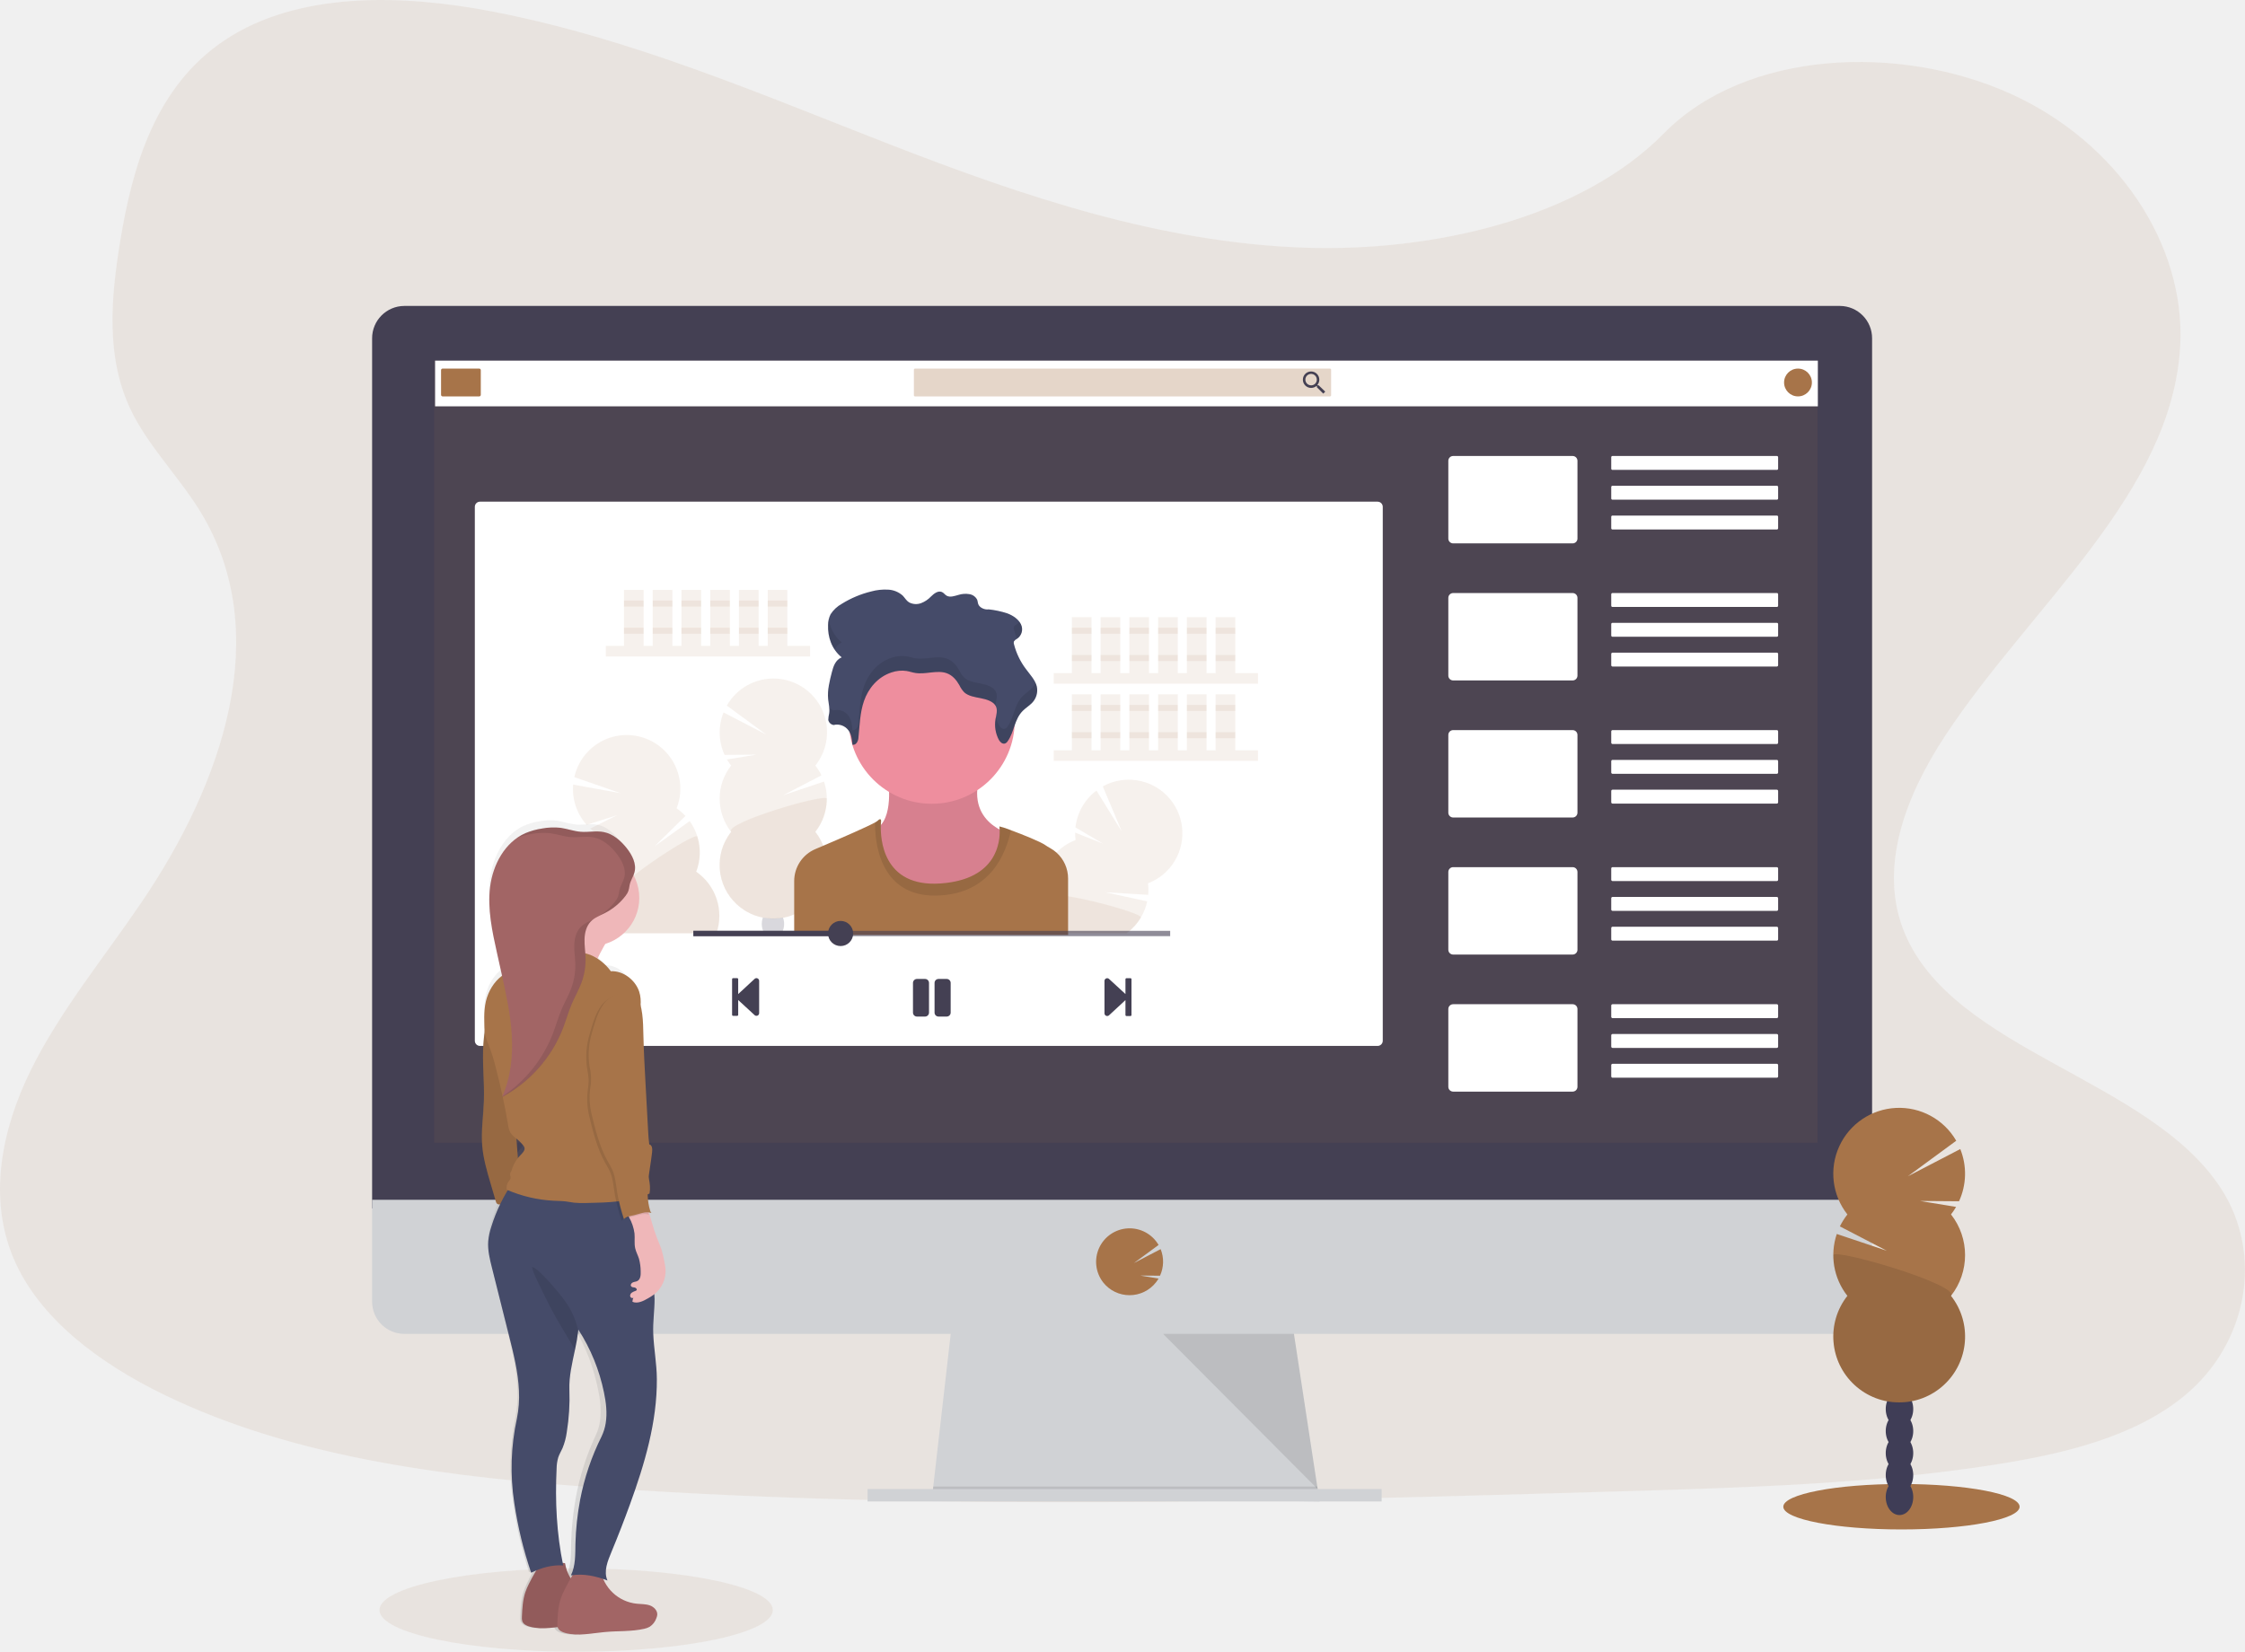
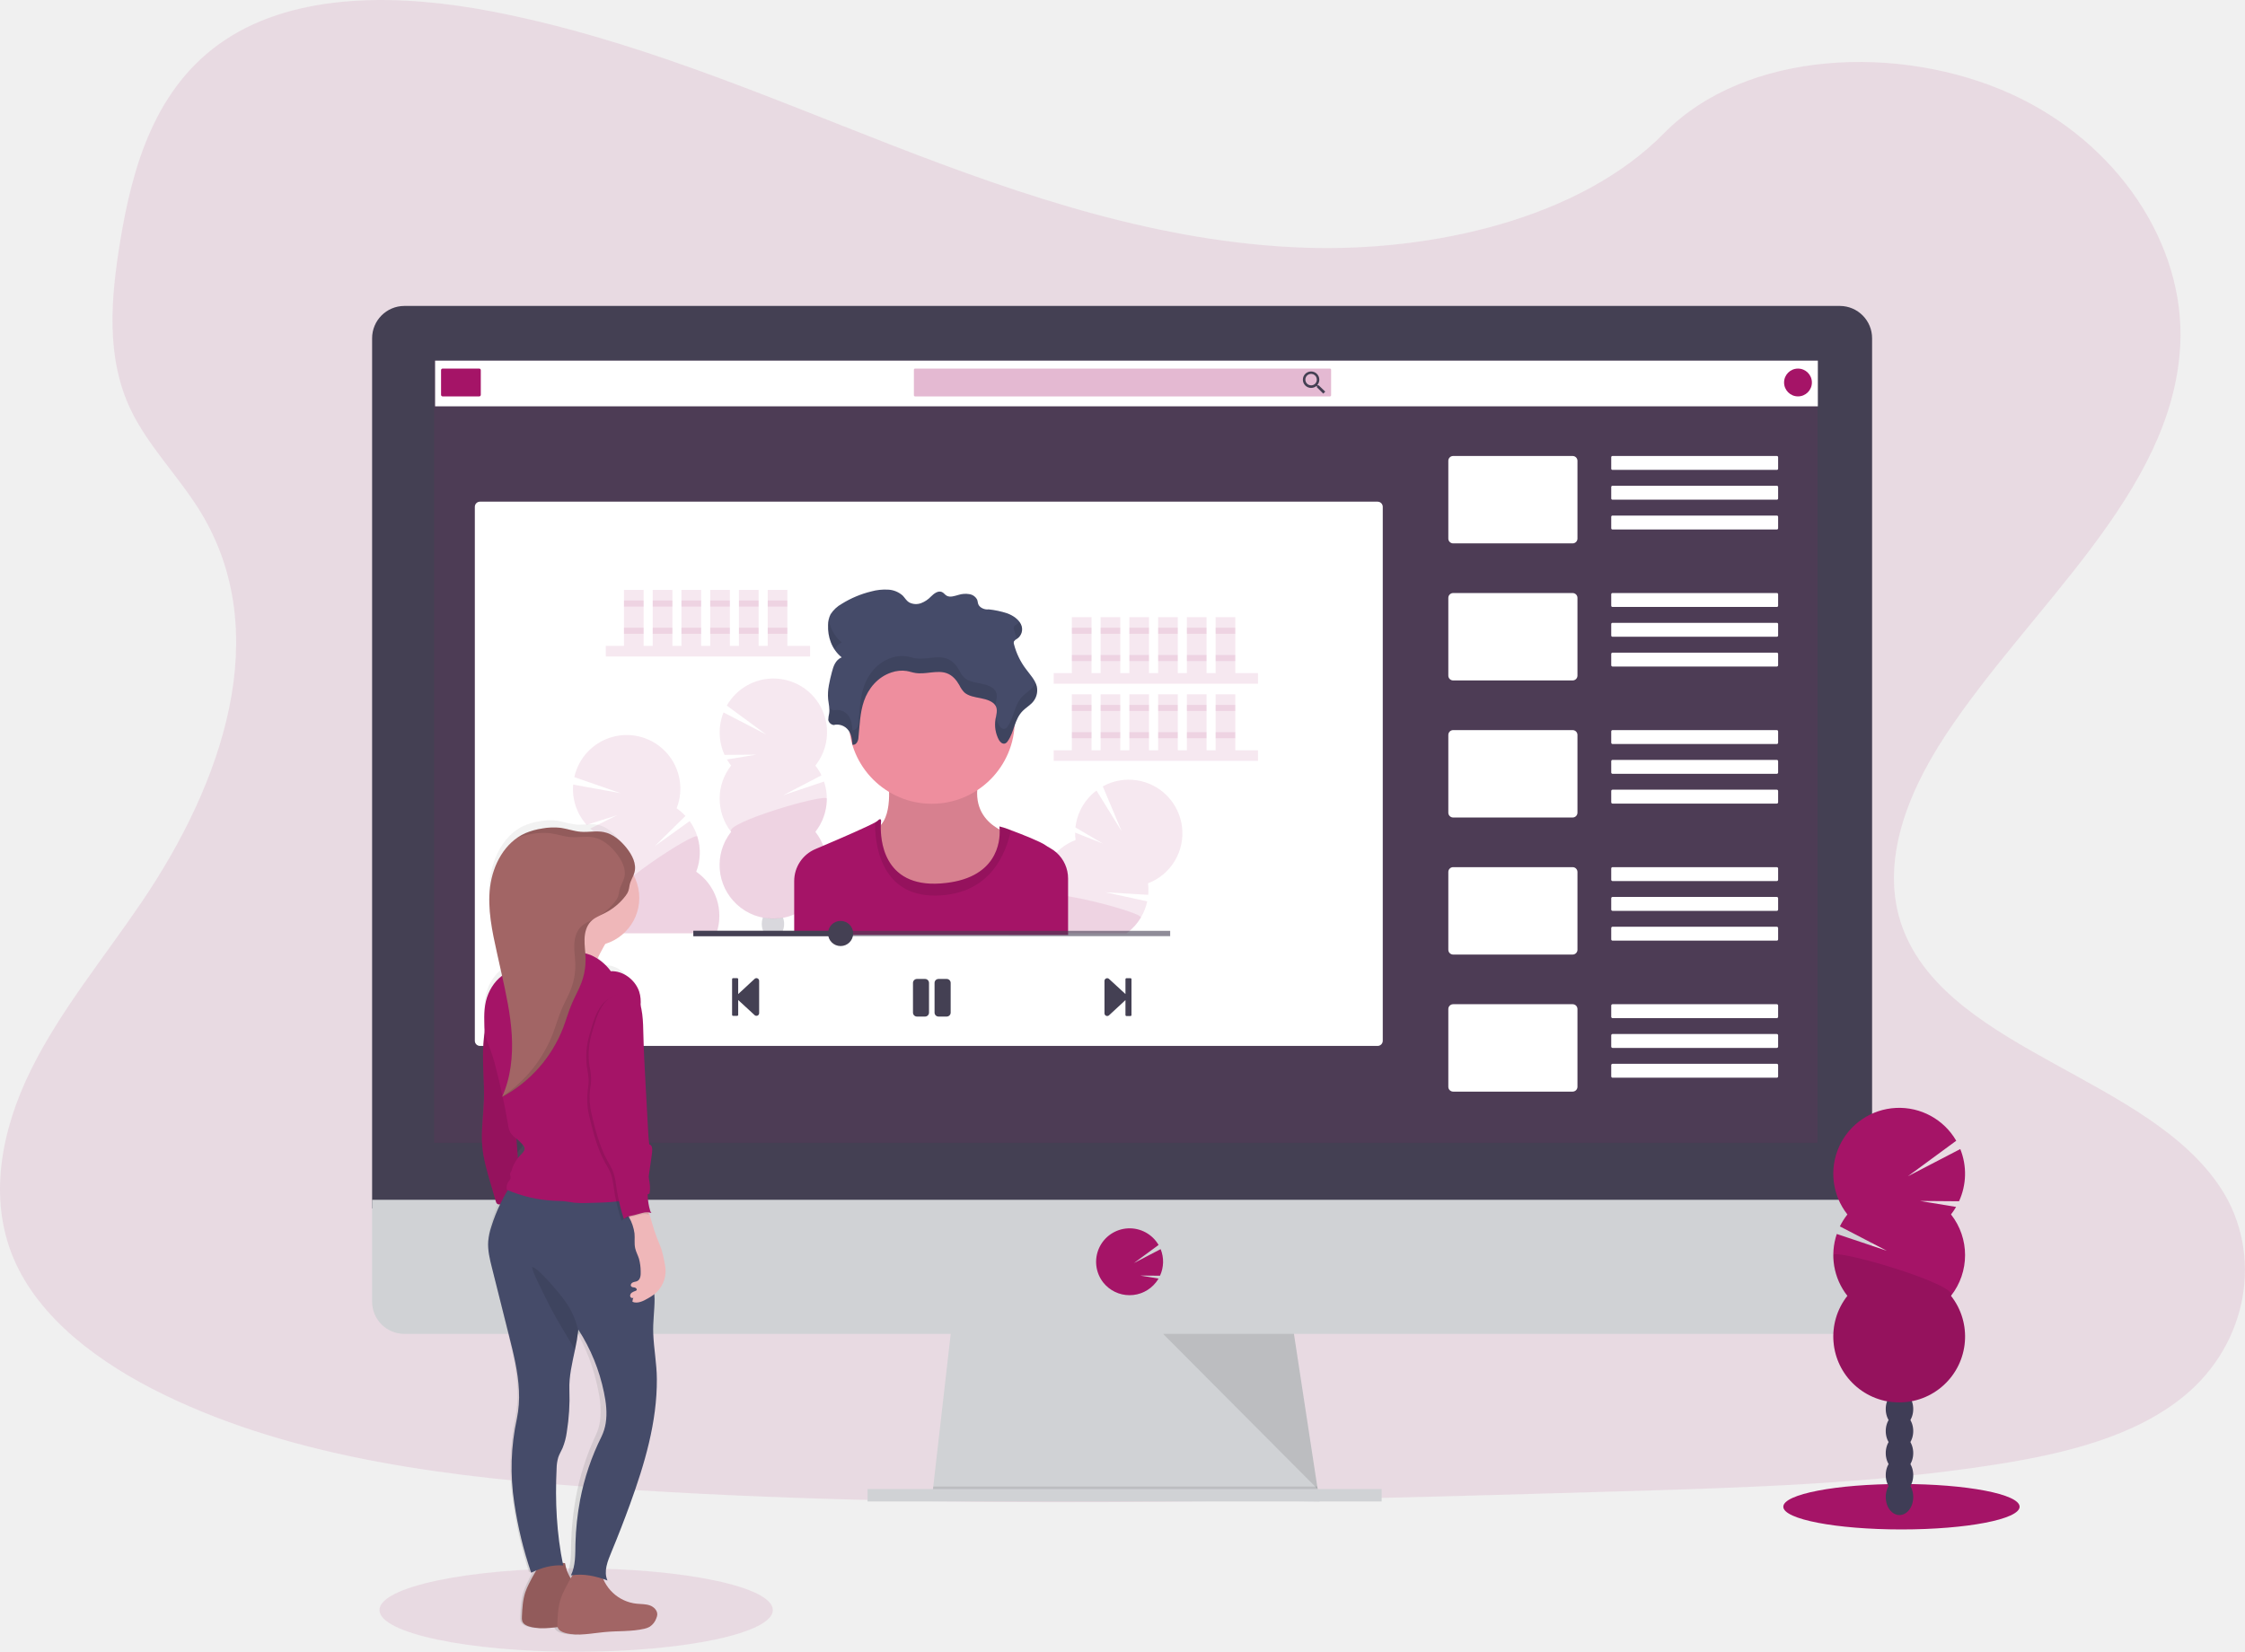
<svg xmlns="http://www.w3.org/2000/svg" data-name="Layer 1" width="1130" height="831.56" viewBox="0 0 1130 831.56">
  <defs>
    <linearGradient id="a" x1="321.68" y1="857.11" x2="321.68" y2="447.21" gradientUnits="userSpaceOnUse">
      <stop offset="0" stop-color="gray" stop-opacity=".25" />
      <stop offset=".54" stop-color="gray" stop-opacity=".12" />
      <stop offset="1" stop-color="gray" stop-opacity=".1" />
    </linearGradient>
  </defs>
-   <path d="M656.54 124.69C584.1 122.18 515.1 98.78 449.22 73.2S318.07 19.27 247.37 5.71c-45.48-8.72-97.49-9.93-134.13 14.43-35.27 23.46-46.66 64-52.78 101.55-4.61 28.28-7.32 58 5.3 84.51 8.77 18.37 24.34 33.82 35.11 51.42 37.45 61.26 11 136.79-29.62 196.59-19 28.06-41.13 54.82-55.82 84.69s-21.49 64.08-8.64 94.54c12.75 30.2 43.11 52.88 76 68.83 66.81 32.4 145.54 41.68 222.31 46.93 169.95 11.58 340.8 6.58 511.19 1.58 63.06-1.87 126.39-3.76 188.43-13.51 34.44-5.41 70-14 95-34.75 31.75-26.34 39.62-70.94 18.34-104-35.68-55.39-134.35-69.15-159.29-128.6-13.73-32.72.37-69.17 20.32-99.52 42.8-65.11 114.54-122.22 118.32-196.64 2.6-51.11-31.89-102.3-85.21-126.48-55.9-25.35-133.4-22.16-174.64 19.8-42.44 43.21-117.06 59.83-181.02 57.61z" fill="#a77449" opacity=".1" />
+   <path d="M656.54 124.69C584.1 122.18 515.1 98.78 449.22 73.2S318.07 19.27 247.37 5.71c-45.48-8.72-97.49-9.93-134.13 14.43-35.27 23.46-46.66 64-52.78 101.55-4.61 28.28-7.32 58 5.3 84.51 8.77 18.37 24.34 33.82 35.11 51.42 37.45 61.26 11 136.79-29.62 196.59-19 28.06-41.13 54.82-55.82 84.69s-21.49 64.08-8.64 94.54c12.75 30.2 43.11 52.88 76 68.83 66.81 32.4 145.54 41.68 222.31 46.93 169.95 11.58 340.8 6.58 511.19 1.58 63.06-1.87 126.39-3.76 188.43-13.51 34.44-5.41 70-14 95-34.75 31.75-26.34 39.62-70.94 18.34-104-35.68-55.39-134.35-69.15-159.29-128.6-13.73-32.72.37-69.17 20.32-99.52 42.8-65.11 114.54-122.22 118.32-196.64 2.6-51.11-31.89-102.3-85.21-126.48-55.9-25.35-133.4-22.16-174.64 19.8-42.44 43.21-117.06 59.83-181.02 57.61z" fill="#a51467" opacity=".1" />
  <path fill="#d0d2d5" d="M664.18 755.89l-195-2.5.57-5 9.43-82.5h171.25l12.6 82.5.96 6.25.19 1.25z" />
  <path opacity=".1" d="M663.99 754.64h-97.31l-97.5-1.25.57-5h193.28l.96 6.25z" />
  <path fill="#d0d2d5" d="M436.68 749.64h258.75v6.25H436.68z" />
  <path d="M942.3 170.37a16.27 16.27 0 00-16.19-16.35H203.5a16.27 16.27 0 00-16.2 16.35v438h755z" fill="#444053" />
  <path d="M187.3 604.02v51.3a16.2 16.2 0 0016.2 16.2h722.61a16.2 16.2 0 0016.19-16.2v-51.3z" fill="#d0d2d5" />
-   <path fill="#a77449" opacity=".1" d="M218.55 181.52H914.8v393.75H218.55z" />
-   <path d="M568.55 652.05a16.89 16.89 0 0013.28-6.44 17.21 17.21 0 001.31-1.93l-9.26-1.52 10 .08a16.85 16.85 0 00.32-13.38l-13.43 7 12.39-9.1a16.87 16.87 0 10-27.87 18.88 16.87 16.87 0 0013.26 6.41z" fill="#a77449" />
+   <path fill="#a51467" opacity=".1" d="M218.55 181.52H914.8v393.75H218.55z" />
+   <path d="M568.55 652.05a16.89 16.89 0 0013.28-6.44 17.21 17.21 0 001.31-1.93l-9.26-1.52 10 .08a16.85 16.85 0 00.32-13.38l-13.43 7 12.39-9.1a16.87 16.87 0 10-27.87 18.88 16.87 16.87 0 0013.26 6.41z" fill="#a51467" />
  <path opacity=".1" d="M585.43 671.52l77.79 78.12-11.93-78.12h-65.86z" />
  <rect x="239" y="252.56" width="457" height="274" rx="2.6" fill="#fff" />
  <path fill="#fff" d="M219 181.56h696v23H219z" />
-   <rect x="222" y="185.56" width="20" height="14" rx=".78" fill="#a77449" />
-   <rect x="460" y="185.56" width="210" height="14" rx=".58" fill="#a77449" opacity=".3" />
+   <rect x="222" y="185.56" width="20" height="14" rx=".78" fill="#a51467" />
+   <rect x="460" y="185.56" width="210" height="14" rx=".58" fill="#a51467" opacity=".3" />
  <path d="M663.77 194h-.51l-.19-.16a4.25 4.25 0 001-2.72 4.14 4.14 0 10-4.13 4.17 4.27 4.27 0 002.72-1l.19.16v.52l3.2 3.2 1-1zm-3.84 0a2.89 2.89 0 112.88-2.88 2.86 2.86 0 01-2.88 2.88z" fill="#444053" />
-   <circle cx="905" cy="192.56" r="7" fill="#a77449" />
+   <circle cx="905" cy="192.56" r="7" fill="#a51467" />
  <rect x="729" y="229.56" width="65" height="44" rx="2.43" fill="#fff" />
  <rect x="811" y="229.56" width="84" height="7" rx=".61" fill="#fff" />
  <rect x="811" y="244.56" width="84" height="7" rx=".61" fill="#fff" />
  <rect x="811" y="259.56" width="84" height="7" rx=".61" fill="#fff" />
  <rect x="729" y="298.56" width="65" height="44" rx="2.43" fill="#fff" />
  <rect x="811" y="298.56" width="84" height="7" rx=".61" fill="#fff" />
  <rect x="811" y="313.56" width="84" height="7" rx=".61" fill="#fff" />
  <rect x="811" y="328.56" width="84" height="7" rx=".66" fill="#fff" />
  <rect x="729" y="367.56" width="65" height="44" rx="2.43" fill="#fff" />
  <rect x="811" y="367.56" width="84" height="7" rx=".66" fill="#fff" />
  <rect x="811" y="382.56" width="84" height="7" rx=".66" fill="#fff" />
  <rect x="811" y="397.56" width="84" height="7" rx=".66" fill="#fff" />
  <rect x="729" y="436.56" width="65" height="44" rx="2.43" fill="#fff" />
  <rect x="811" y="436.56" width="84" height="7" rx=".66" fill="#fff" />
  <rect x="811" y="451.56" width="84" height="7" rx=".66" fill="#fff" />
  <rect x="811" y="466.56" width="84" height="7" rx=".66" fill="#fff" />
  <rect x="729" y="505.56" width="65" height="44" rx="2.43" fill="#fff" />
  <rect x="811" y="505.56" width="84" height="7" rx=".66" fill="#fff" />
  <rect x="811" y="520.56" width="84" height="7" rx=".66" fill="#fff" />
  <rect x="811" y="535.56" width="84" height="7" rx=".66" fill="#fff" />
-   <path fill="#a77449" opacity=".1" d="M304.92 325.17h102.83v5.33H304.92zm9.14-28.18h9.9v28.18h-9.9zm14.47 0h9.9v28.18h-9.9zm14.47 0h9.9v28.18H343zm14.47 0h9.9v28.18h-9.9zm14.47 0h9.9v28.18h-9.9zm14.48 0h9.9v28.18h-9.9z" />
-   <path fill="#a77449" opacity=".1" d="M314.06 302.32h9.9v3.05h-9.9zm14.47 0h9.9v3.05h-9.9zm14.47 0h9.9v3.05H343zm14.47 0h9.9v3.05h-9.9zm14.47 0h9.9v3.05h-9.9zm14.48 0h9.9v3.05h-9.9zm-72.36 13.71h9.9v3.05h-9.9zm14.47 0h9.9v3.05h-9.9zm14.47 0h9.9v3.05H343zm14.47 0h9.9v3.05h-9.9zm14.47 0h9.9v3.05h-9.9zm14.48 0h9.9v3.05h-9.9zm143.95 22.85H633.2v5.33H530.37zm9.14-28.18h9.9v28.18h-9.9zm14.47 0h9.9v28.18h-9.9zm14.47 0h9.9v28.18h-9.9zm14.48 0h9.9v28.18h-9.9zm14.47 0h9.9v28.18h-9.9zm14.47 0h9.9v28.18h-9.9z" />
-   <path fill="#a77449" opacity=".1" d="M539.51 316.03h9.9v3.05h-9.9zm14.47 0h9.9v3.05h-9.9zm14.47 0h9.9v3.05h-9.9zm14.48 0h9.9v3.05h-9.9zm14.47 0h9.9v3.05h-9.9zm14.47 0h9.9v3.05h-9.9zm-72.36 13.71h9.9v3.05h-9.9zm14.47 0h9.9v3.05h-9.9zm14.47 0h9.9v3.05h-9.9zm14.48 0h9.9v3.05h-9.9zm14.47 0h9.9v3.05h-9.9zm14.47 0h9.9v3.05h-9.9zm-81.5 47.98H633.2v5.33H530.37zm9.14-28.18h9.9v28.18h-9.9zm14.47 0h9.9v28.18h-9.9zm14.47 0h9.9v28.18h-9.9zm14.48 0h9.9v28.18h-9.9zm14.47 0h9.9v28.18h-9.9zm14.47 0h9.9v28.18h-9.9z" />
-   <path fill="#a77449" opacity=".1" d="M539.51 354.87h9.9v3.05h-9.9zm14.47 0h9.9v3.05h-9.9zm14.47 0h9.9v3.05h-9.9zm14.48 0h9.9v3.05h-9.9zm14.47 0h9.9v3.05h-9.9zm14.47 0h9.9v3.05h-9.9zm-72.36 13.71h9.9v3.05h-9.9zm14.47 0h9.9v3.05h-9.9zm14.47 0h9.9v3.05h-9.9zm14.48 0h9.9v3.05h-9.9zm14.47 0h9.9v3.05h-9.9zm14.47 0h9.9v3.05h-9.9zM368 385.44a28.45 28.45 0 01-2.1-3.09l14.81-2.43-16 .12a27.06 27.06 0 01-.52-21.38l21.45 11.12-19.81-14.56a27 27 0 1144.57 30.2 26.24 26.24 0 013.08 4.92l-19.22 10 20.49-6.87a27 27 0 01-4.35 25.31 27 27 0 11-42.4 0 27 27 0 010-33.37z" />
-   <path d="M416.18 402.12a26.89 26.89 0 01-5.78 16.66 27 27 0 11-42.4 0c-3.63-4.57 48.18-19.69 48.18-16.66z" fill="#a77449" opacity=".1" />
+   <path fill="#a51467" opacity=".1" d="M304.92 325.17h102.83v5.33H304.92zm9.14-28.18h9.9v28.18h-9.9zm14.47 0h9.9v28.18h-9.9zm14.47 0h9.9v28.18H343zm14.47 0h9.9v28.18h-9.9zm14.47 0h9.9v28.18h-9.9zm14.48 0h9.9v28.18h-9.9z" />
+   <path fill="#a51467" opacity=".1" d="M314.06 302.32h9.9v3.05h-9.9zm14.47 0h9.9v3.05h-9.9zm14.47 0h9.9v3.05H343zm14.47 0h9.9v3.05h-9.9zm14.47 0h9.9v3.05h-9.9zm14.48 0h9.9v3.05h-9.9zm-72.36 13.71h9.9v3.05h-9.9zm14.47 0h9.9v3.05h-9.9zm14.47 0h9.9v3.05H343zm14.47 0h9.9v3.05h-9.9zm14.47 0h9.9v3.05h-9.9zm14.48 0h9.9v3.05h-9.9zm143.95 22.85H633.2v5.33H530.37zm9.14-28.18h9.9v28.18h-9.9zm14.47 0h9.9v28.18h-9.9zm14.47 0h9.9v28.18h-9.9zm14.48 0h9.9v28.18h-9.9zm14.47 0h9.9v28.18h-9.9zm14.47 0h9.9v28.18h-9.9z" />
+   <path fill="#a51467" opacity=".1" d="M539.51 316.03h9.9v3.05h-9.9zm14.47 0h9.9v3.05h-9.9zm14.47 0h9.9v3.05h-9.9zm14.48 0h9.9v3.05h-9.9zm14.47 0h9.9v3.05h-9.9zm14.47 0h9.9v3.05h-9.9zm-72.36 13.71h9.9v3.05h-9.9zm14.47 0h9.9v3.05h-9.9zm14.47 0h9.9v3.05h-9.9zm14.48 0h9.9v3.05h-9.9zm14.47 0h9.9v3.05h-9.9zm14.47 0h9.9v3.05h-9.9zm-81.5 47.98H633.2v5.33H530.37zm9.14-28.18h9.9v28.18h-9.9zm14.47 0h9.9v28.18h-9.9zm14.47 0h9.9v28.18h-9.9zm14.48 0h9.9v28.18h-9.9zm14.47 0h9.9v28.18h-9.9zm14.47 0h9.9v28.18h-9.9z" />
+   <path fill="#a51467" opacity=".1" d="M539.51 354.87h9.9v3.05h-9.9zm14.47 0h9.9v3.05h-9.9zm14.47 0h9.9v3.05h-9.9zm14.48 0h9.9v3.05h-9.9zm14.47 0h9.9v3.05h-9.9zm14.47 0h9.9v3.05h-9.9zm-72.36 13.71h9.9v3.05h-9.9zm14.47 0h9.9v3.05h-9.9zm14.47 0h9.9v3.05h-9.9zm14.48 0h9.9v3.05h-9.9zm14.47 0h9.9v3.05h-9.9zm14.47 0h9.9v3.05h-9.9zM368 385.44a28.45 28.45 0 01-2.1-3.09l14.81-2.43-16 .12a27.06 27.06 0 01-.52-21.38l21.45 11.12-19.81-14.56a27 27 0 1144.57 30.2 26.24 26.24 0 013.08 4.92l-19.22 10 20.49-6.87a27 27 0 01-4.35 25.31 27 27 0 11-42.4 0 27 27 0 010-33.37z" />
+   <path d="M416.18 402.12a26.89 26.89 0 01-5.78 16.66 27 27 0 11-42.4 0c-3.63-4.57 48.18-19.69 48.18-16.66z" fill="#a51467" opacity=".1" />
  <path d="M393.52 469.66a2.53 2.53 0 01.13.22h-9.16c.05-.07.08-.15.13-.22a8.87 8.87 0 01-1.18-4.51 9.26 9.26 0 01.55-3.18c.51.08 1.14.17 1.87.25a32.1 32.1 0 006.39 0q.92-.09 1.89-.24a.09.09 0 000 .05 9 9 0 01.54 3.13 8.87 8.87 0 01-1.16 4.5z" fill="#3f3d56" opacity=".2" />
-   <path d="M360.6 469.88h-51c-.11-.29-.21-.6-.3-.9a26.85 26.85 0 01.59-17.64 27 27 0 01-9.85-31.89 25.83 25.83 0 01-2.91-2.33l13.42-6.69-15.26 4.84a27 27 0 01-6.8-20.27l23.81 4.3-23.22-8.07a27 27 0 1151.49 15.7 27.35 27.35 0 014.43 3.85l-15.42 15.21 17.55-12.62a27 27 0 013.32 25.5 27 27 0 0110.15 31.01z" fill="#a77449" opacity=".1" />
-   <path d="M360.6 469.88h-51c-.11-.29-.21-.6-.3-.9a26.85 26.85 0 01.59-17.64c-4.8-3.32 40.23-33.07 41.12-30.17a26.88 26.88 0 01-.59 17.65 27 27 0 0110.18 31.06zm230.75-36.54a26.9 26.9 0 01-13.51 11.36 27.4 27.4 0 01.11 5.8l-21.61-1.3 21.11 4.58a27 27 0 01-3.22 8.16 26.57 26.57 0 01-7.2 7.9h-29.42v.77h-30c.06-.26.12-.51.19-.77a27 27 0 0116.45-18.31 27 27 0 0117.13-28.64 27.36 27.36 0 01-.22-3.73l13.95 5.51-13.8-8.11a27 27 0 0110.59-18.58l12.71 20.58-9.53-22.66a27 27 0 0136.27 37.44z" fill="#a77449" opacity=".1" />
-   <path d="M574.23 461.98a26.57 26.57 0 01-7.2 7.9h-29.42v.77h-30c.06-.26.12-.51.19-.77a27 27 0 0116.45-18.31c-.25-2 5.56-1.7 13.31-.4 15.19 2.55 37.7 9.09 36.67 10.81z" fill="#a77449" opacity=".1" />
+   <path d="M360.6 469.88h-51c-.11-.29-.21-.6-.3-.9a26.85 26.85 0 01.59-17.64 27 27 0 01-9.85-31.89 25.83 25.83 0 01-2.91-2.33l13.42-6.69-15.26 4.84a27 27 0 01-6.8-20.27l23.81 4.3-23.22-8.07a27 27 0 1151.49 15.7 27.35 27.35 0 014.43 3.85l-15.42 15.21 17.55-12.62a27 27 0 013.32 25.5 27 27 0 0110.15 31.01z" fill="#a51467" opacity=".1" />
+   <path d="M360.6 469.88h-51c-.11-.29-.21-.6-.3-.9a26.85 26.85 0 01.59-17.64c-4.8-3.32 40.23-33.07 41.12-30.17a26.88 26.88 0 01-.59 17.65 27 27 0 0110.18 31.06zm230.75-36.54a26.9 26.9 0 01-13.51 11.36 27.4 27.4 0 01.11 5.8l-21.61-1.3 21.11 4.58a27 27 0 01-3.22 8.16 26.57 26.57 0 01-7.2 7.9h-29.42v.77h-30c.06-.26.12-.51.19-.77a27 27 0 0116.45-18.31 27 27 0 0117.13-28.64 27.36 27.36 0 01-.22-3.73l13.95 5.51-13.8-8.11a27 27 0 0110.59-18.58l12.71 20.58-9.53-22.66a27 27 0 0136.27 37.44z" fill="#a51467" opacity=".1" />
+   <path d="M574.23 461.98a26.57 26.57 0 01-7.2 7.9h-29.42v.77h-30c.06-.26.12-.51.19-.77a27 27 0 0116.45-18.31c-.25-2 5.56-1.7 13.31-.4 15.19 2.55 37.7 9.09 36.67 10.81z" fill="#a51467" opacity=".1" />
  <path d="M446.71 389.97s3.7 20-4.56 26.53 7 45.67 32.18 41.1 35.44-37.4 35.44-37.4-25.22-5.22-15.87-31.75z" fill="#ee8e9e" />
  <path d="M446.71 389.97s3.7 20-4.56 26.53 7 45.67 32.18 41.1 35.44-37.4 35.44-37.4-25.22-5.22-15.87-31.75z" opacity=".1" />
  <circle cx="469" cy="362.9" r="41.75" fill="#ee8e9e" />
-   <path d="M537.61 442.27v28.38H399.75v-27.09a17.48 17.48 0 0110.67-16.1l3.95-1.68c10-4.26 22.15-9.55 26.12-11.75a6.53 6.53 0 001.22-.79c2.17-2.17 1.74.65 1.74.65s-.06.54-.1 1.47c-.24 6.39.68 31.5 30.11 29.41 28.71-2 30-21.42 29.71-27.13a15.45 15.45 0 00-.13-1.58 37.09 37.09 0 015.81 1.9c6 2.22 14.86 5.78 17.23 7.46.74.52 1.64 1.06 2.62 1.61a17.23 17.23 0 013.1 2.21 17.51 17.51 0 015.81 13.03z" fill="#a77449" />
+   <path d="M537.61 442.27v28.38H399.75v-27.09a17.48 17.48 0 0110.67-16.1l3.95-1.68c10-4.26 22.15-9.55 26.12-11.75a6.53 6.53 0 001.22-.79c2.17-2.17 1.74.65 1.74.65s-.06.54-.1 1.47c-.24 6.39.68 31.5 30.11 29.41 28.71-2 30-21.42 29.71-27.13a15.45 15.45 0 00-.13-1.58 37.09 37.09 0 015.81 1.9c6 2.22 14.86 5.78 17.23 7.46.74.52 1.64 1.06 2.62 1.61a17.23 17.23 0 013.1 2.21 17.51 17.51 0 015.81 13.03z" fill="#a51467" />
  <path d="M508.85 417.96c-2.43 11.26-10.06 32.35-37.56 32.9-29.3.58-31-28.56-30.81-36.83a5.91 5.91 0 001.23-.79c2.18-2.17 1.74.65 1.74.65s-3.69 33.27 30 30.88 29.55-28.7 29.55-28.7c0-.16 2.51.71 5.85 1.89z" opacity=".1" />
  <path d="M419.58 364.99a7.15 7.15 0 017.53 2.75c1.52 2.13 1.75 4.7 1.94 7.16 1.81.38 2.83-1.67 3-3.22.67-6.31.72-12.74 2.84-18.84s6.75-12 13.86-14.33a16.08 16.08 0 017.57-.72c1.51.25 2.93.78 4.43 1 5.2.86 10.85-1.6 15.72.11 3.06 1.08 5 3.57 6.43 6.06a13.08 13.08 0 002.5 3.63c2.07 1.86 5.31 2.34 8.28 2.92s6.21 1.59 7.48 3.88c1.14 2.07.3 4.46-.08 6.7a16.42 16.42 0 001.69 10.37c.55 1 1.67 2.21 3 1.88a2.63 2.63 0 001.42-1.15c3.41-4.78 3.32-11 7.6-15.31 1.43-1.44 3.28-2.56 4.67-4a9.08 9.08 0 002.42-8.24c-.77-3.3-3.41-6-5.54-8.9a35 35 0 01-5.93-12.31 2.23 2.23 0 010-1.61 4.29 4.29 0 011.52-1.24 5.74 5.74 0 001.94-7.33c-1.21-2.47-3.87-4.35-6.87-5.47a44.8 44.8 0 00-9.37-2c-2.1.3-4.56-.89-5.21-2.57-.29-.75-.29-1.56-.58-2.31a5.3 5.3 0 00-4-2.8 11.7 11.7 0 00-5.35.38c-2 .56-4.27 1.4-6 .42-.91-.51-1.41-1.44-2.39-1.86-2-.84-4.06.86-5.49 2.26a13.36 13.36 0 01-4.95 3.33 7.37 7.37 0 01-6.14-.41c-1.37-.87-2.06-2.27-3.15-3.38a11.86 11.86 0 00-7.45-3 26.23 26.23 0 00-8.41.92 50.78 50.78 0 00-14.77 6.2 15.87 15.87 0 00-5.67 5.27 12 12 0 00-1.27 5.43c-.22 5.91 1.74 12.13 6.85 16.27-3.12 1.3-4.17 4.49-4.9 7.32-1.17 4.52-2.34 9.11-1.9 13.71.22 2.38.87 4.76.52 7.13a15.36 15.36 0 00-.46 3.41 3.27 3.27 0 002.67 2.49z" fill="#454b69" />
  <path d="M521.23 343.78a9.76 9.76 0 01-1.8 2.66c-1.39 1.46-3.24 2.59-4.67 4-4.28 4.28-4.19 10.54-7.6 15.32a2.57 2.57 0 01-1.42 1.14c-1.3.34-2.42-.84-3-1.88a17.2 17.2 0 01-1.49-4l-.2 1a16.42 16.42 0 001.69 10.37c.55 1 1.67 2.21 3 1.88a2.63 2.63 0 001.42-1.15c3.41-4.78 3.32-11 7.6-15.31 1.43-1.44 3.28-2.56 4.67-4a9.08 9.08 0 002.42-8.24 10.74 10.74 0 00-.62-1.79zm-9.32-29.6a4.19 4.19 0 00-1.52 1.24 2.21 2.21 0 000 1.6 33.82 33.82 0 001.51 4.56 5.74 5.74 0 001.94-7.33 7 7 0 00-.7-1.17 5.76 5.76 0 01-1.23 1.1zm-88.2 9.27a18.54 18.54 0 01-6.55-11.59 15.62 15.62 0 00-.3 2.72 20.82 20.82 0 003.29 12.37 7 7 0 013.56-3.5zm77.37 31.27c.38-2.25 1.22-4.64.08-6.7-1.27-2.3-4.51-3.3-7.48-3.88s-6.21-1.07-8.28-2.92a13.08 13.08 0 01-2.5-3.63c-1.41-2.49-3.37-5-6.43-6.06-4.87-1.71-10.52.74-15.72-.11-1.5-.25-2.92-.77-4.43-1a16 16 0 00-7.57.72c-7.11 2.34-11.74 8.24-13.86 14.33s-2.17 12.52-2.84 18.84c-.17 1.54-1.19 3.6-3 3.22-.19-2.47-.42-5-1.94-7.17a7.15 7.15 0 00-7.53-2.74 3.66 3.66 0 01-2.11-1.35 11.59 11.59 0 010 2.76 15.36 15.36 0 00-.46 3.41 3.27 3.27 0 002.61 2.57 7.15 7.15 0 017.53 2.75c1.52 2.13 1.75 4.7 1.94 7.16 1.81.38 2.83-1.67 3-3.22.67-6.31.72-12.74 2.84-18.84s6.75-12 13.86-14.33a16.08 16.08 0 017.57-.72c1.51.25 2.93.78 4.43 1 5.2.86 10.85-1.6 15.72.11 3.06 1.08 5 3.57 6.43 6.06a13.08 13.08 0 002.5 3.63c2.07 1.86 5.31 2.34 8.28 2.92s6 1.52 7.33 3.64c-.05-.15 0-.3.03-.45zm-83.65-3.11a19 19 0 00-.33-5.57 24.82 24.82 0 00-.19 5.84c0 .5.11 1 .18 1.49.11-.59.26-1.17.34-1.76z" opacity=".1" />
  <path d="M368.49 511v-18.05a.51.51 0 01.51-.51h2.05a.51.51 0 01.51.51v7.51l8.32-7.71a1.36 1.36 0 012.23 1v16.35a1.36 1.36 0 01-2.23 1l-8.32-7.66v7.47a.51.51 0 01-.51.51H369a.51.51 0 01-.51-.42zm201.03-18.05V511a.51.51 0 01-.52.51h-2a.51.51 0 01-.51-.51v-7.51l-8.32 7.7a1.37 1.37 0 01-2.24-1v-16.41a1.37 1.37 0 012.24-1l8.32 7.66v-7.46a.51.51 0 01.51-.51h2a.51.51 0 01.52.48zm-103.91 18.83h-4.07a2 2 0 01-2-2v-14.94a2 2 0 012-2h4.07a2 2 0 012 2v14.94a2 2 0 01-2 2zm12.9-2v-14.94a2 2 0 00-2-2h-4.11a2 2 0 00-2 2v14.94a2 2 0 002 2h4.07a2 2 0 002.04-2z" fill="#444053" />
  <path fill="#444053" opacity=".6" d="M349 468.62h240v2.67H349z" />
  <circle cx="423.11" cy="469.95" r="6.33" fill="#444053" />
  <path fill="#444053" d="M349 468.62h74.11v2.67H349z" />
-   <ellipse cx="957.08" cy="758.54" rx="59.47" ry="11.44" fill="#a77449" />
+   <ellipse cx="957.08" cy="758.54" rx="59.47" ry="11.44" fill="#a51467" />
  <ellipse cx="956.09" cy="753.68" rx="6.92" ry="9.06" fill="#3f3d56" />
  <ellipse cx="956.09" cy="742.6" rx="6.92" ry="9.06" fill="#3f3d56" />
  <ellipse cx="956.09" cy="731.53" rx="6.92" ry="9.06" fill="#3f3d56" />
  <ellipse cx="956.09" cy="720.45" rx="6.92" ry="9.06" fill="#3f3d56" />
  <ellipse cx="956.09" cy="709.37" rx="6.92" ry="9.06" fill="#3f3d56" />
  <ellipse cx="956.09" cy="698.29" rx="6.92" ry="9.06" fill="#3f3d56" />
  <ellipse cx="956.09" cy="687.21" rx="6.92" ry="9.06" fill="#3f3d56" />
-   <path d="M982 611.41a34.28 34.28 0 002.58-3.8l-18.2-3 19.68.15a33.27 33.27 0 00.63-26.28l-26.38 13.7 24.34-17.89a33.17 33.17 0 10-54.78 37.12 33.85 33.85 0 00-3.78 6l23.62 12.27-25.18-8.45a33.19 33.19 0 005.34 31.14 33.16 33.16 0 1052.14 0 33.18 33.18 0 000-41z" fill="#a77449" />
+   <path d="M982 611.41a34.28 34.28 0 002.58-3.8l-18.2-3 19.68.15a33.27 33.27 0 00.63-26.28l-26.38 13.7 24.34-17.89a33.17 33.17 0 10-54.78 37.12 33.85 33.85 0 00-3.78 6l23.62 12.27-25.18-8.45a33.19 33.19 0 005.34 31.14 33.16 33.16 0 1052.14 0 33.18 33.18 0 000-41z" fill="#a51467" />
  <path d="M922.78 631.91a33 33 0 007.09 20.5 33.16 33.16 0 1052.14 0c4.44-5.63-59.23-24.22-59.23-20.5z" opacity=".1" />
-   <ellipse cx="290" cy="810.56" rx="99" ry="21" fill="#a77449" opacity=".1" />
+   <ellipse cx="290" cy="810.56" rx="99" ry="21" fill="#a51467" opacity=".1" />
  <path d="M358.15 842.34c-2-.73-4.14-.61-6.23-.84a19.28 19.28 0 01-11.46-5.56 21 21 0 01-4.58-7c.66.24 1.32.49 2 .76-2-4.67.1-9.91 1.94-14.63q4.68-12 8.85-24.13c7-20.49 13-41.8 12.87-63.6 0-7.88-1.45-15.33-1.73-23.2-.21-5.84.69-11.67.65-17.52 0-.82 0-1.63-.06-2.45a15.53 15.53 0 005.27-12.66 30.48 30.48 0 00-.53-3.68 59.68 59.68 0 00-1.4-6.26c-.66-2.17-1.56-4.25-2.33-6.37-1.49-4.11-2.5-8.39-3.77-12.57a4.33 4.33 0 011.36.37 2.93 2.93 0 01-.64-1.31 32.41 32.41 0 01-1.2-8.17l.85-.38a21.27 21.27 0 00-.41-8.09c.48-4.29 1.23-8.61 1.69-12.88.17-1.6.1-3.61-1.37-4-.3-2.29-.42-4.61-.54-6.92q-.63-12.09-1.25-24.17c-.42-8.09-.84-16.17-1-24.27-.11-5.14-.17-10.46-1.39-15.38a18.6 18.6 0 00-.71-7c-1.86-5.89-7.64-10.56-13.5-10.23a26.86 26.86 0 00-6.39-6.46c1.17-2.62 2.57-5.32 3.72-7.44 9.38-3.05 16.24-12.3 16.24-23.3a25.43 25.43 0 00-2.75-11.59 12.52 12.52 0 00.44-1.35 11.09 11.09 0 00-.45-6.49 19 19 0 00-1-2.32c-.26-.5-.54-1-.83-1.48L348 459c-.31-.47-.63-.92-1-1.36a33.1 33.1 0 00-2.28-2.74 22.56 22.56 0 00-3.28-2.92 14.46 14.46 0 00-5.4-2.49 16.46 16.46 0 00-3.43-.31c-.69 0-1.39 0-2.08.06-1.4.08-2.79.18-4.18.17-.46 0-.93 0-1.39-.07a50.63 50.63 0 01-7.24-1.51l-1.2-.25c-.41-.08-.81-.15-1.22-.2a22.89 22.89 0 00-3.31-.2h-1.11a30.68 30.68 0 00-3.31.34l-1.1.17a31.6 31.6 0 00-8.05 2.39c-.33.15-.67.32-1 .5l-.2.11c-.27.14-.54.29-.8.45l-.15.09-.85.54-.07.05c-7.94 5.34-12.63 15.46-13.82 25.5-1.33 11.27 1 22.63 3.33 33.72l2.1 10c.09.45.19.89.28 1.34a22 22 0 00-6.59 9.14c-2 5-2.05 10.41-1.89 15.83 0 1.1.06 2.2.17 3.3-.25 2.08-.47 4.17-.61 6.27-.63 9.7.55 19.45.24 29.17-.24 7.49-1.37 15-.82 22.44.48 6.6 2.25 13 4 19.37l2.52 9.08a2.41 2.41 0 00.63 1.25 1.9 1.9 0 001.41.29 85.12 85.12 0 00-4.1 11.48 35.5 35.5 0 00-1.48 7.38c-.33 4.58.73 9.13 1.79 13.58q2.4 10 4.78 20.08 1.68 7.05 3.35 14.09c2.2 9.26 4.41 18.58 4.82 28.11a61.05 61.05 0 01-1 14.29 124.52 124.52 0 00-1.24 42.83 210 210 0 008.09 35.41c.81-.43 1.63-.83 2.47-1.2l-.35.65q-1.73 3-3.2 6.15a35 35 0 00-1.71 4.21c-1.28 4-1.48 8.26-1.66 12.47a6.1 6.1 0 00.21 2.41c.55 1.51 2.13 2.28 3.6 2.7 4.32 1.23 8.81.79 13.3.21a1.61 1.61 0 00.09.29c.55 1.51 2.12 2.28 3.6 2.7 6.18 1.76 12.7.1 19.07-.5s12.63-.16 18.76-1.63a8.93 8.93 0 002.6-1 8.51 8.51 0 003.28-4.55 5.83 5.83 0 00.38-1.49c.25-2.19-1.62-4.12-3.6-4.85zM337 749.73a25.2 25.2 0 01-2 6.78 129.4 129.4 0 00-10.26 32.17 149.15 149.15 0 00-2.27 22.25c-.1 5.5.11 11.26-2.18 16.2l.83-.13c-.26.48-.51 1-.75 1.38l-.12.22a21.68 21.68 0 01-2.73-7.66c0-.09-.45-.16-1.14-.2a206.93 206.93 0 01-2.92-47.89 22.17 22.17 0 01.8-5.75c.51-1.61 1.37-3.08 2-4.64a34.09 34.09 0 002-8.14 115.64 115.64 0 001.26-21.52c-.24-6.79 1.33-13.54 2.67-20.3.64-3.21 1.23-6.43 1.55-9.65l.06-.65a96.87 96.87 0 0112.28 31.88 45.6 45.6 0 01.92 15.65zm-42.8-144.52l.32.28a22 22 0 012.66 2.79 3.69 3.69 0 01.84 1.54c.3 1.46-.91 2.7-1.9 3.77a17 17 0 00-1.21 1.46q-.32-4.92-.68-9.84z" transform="translate(-35 -34.22)" fill="url(#a)" />
-   <path d="M245.36 508.31l-1.1 8.49c-.37 2.88-.74 5.75-.94 8.64-.67 9.62.57 19.28.25 28.92-.26 7.42-1.44 14.83-.87 22.24.51 6.54 2.37 12.9 4.23 19.2l2.64 9a2.38 2.38 0 00.66 1.24 2.33 2.33 0 001.69.27l11.72-1.06c-.75-3.44-1.58-7-2-10.53-.32-2.76-.51-5.54-.71-8.32-.62-8.66-1.33-17.32-2-26l-1.25-15.2c-.53-6.6-1.08-13.23-2.74-19.64a39.09 39.09 0 00-9.58-17.25z" fill="#a77449" />
+   <path d="M245.36 508.31l-1.1 8.49c-.37 2.88-.74 5.75-.94 8.64-.67 9.62.57 19.28.25 28.92-.26 7.42-1.44 14.83-.87 22.24.51 6.54 2.37 12.9 4.23 19.2l2.64 9a2.38 2.38 0 00.66 1.24 2.33 2.33 0 001.69.27l11.72-1.06c-.75-3.44-1.58-7-2-10.53-.32-2.76-.51-5.54-.71-8.32-.62-8.66-1.33-17.32-2-26l-1.25-15.2c-.53-6.6-1.08-13.23-2.74-19.64a39.09 39.09 0 00-9.58-17.25z" fill="#a51467" />
  <path d="M245.36 508.31l-1.1 8.49c-.37 2.88-.74 5.75-.94 8.64-.67 9.62.57 19.28.25 28.92-.26 7.42-1.44 14.83-.87 22.24.51 6.54 2.37 12.9 4.23 19.2l2.64 9a2.38 2.38 0 00.66 1.24 2.33 2.33 0 001.69.27l11.72-1.06c-.75-3.44-1.58-7-2-10.53-.32-2.76-.51-5.54-.71-8.32-.62-8.66-1.33-17.32-2-26l-1.25-15.2c-.53-6.6-1.08-13.23-2.74-19.64a39.09 39.09 0 00-9.58-17.25z" opacity=".1" />
  <path d="M266.24 797.33a35.81 35.81 0 00-1.8 4.18c-1.34 3.95-1.54 8.19-1.74 12.36a6 6 0 00.22 2.39c.58 1.5 2.24 2.26 3.79 2.67 6.49 1.75 13.33.11 20-.49s13.26-.16 19.7-1.61a10.06 10.06 0 002.73-.95 8.51 8.51 0 003.45-4.5 5.88 5.88 0 00.39-1.48c.21-2.2-1.7-4.1-3.78-4.82s-4.35-.61-6.54-.83a20.6 20.6 0 01-18.24-17.21c-.08-.48-10.84-.19-12 .43-1.32.73-2.12 2.54-2.87 3.77q-1.77 2.97-3.31 6.09z" fill="#a26565" />
  <path d="M266.24 797.33a35.81 35.81 0 00-1.8 4.18c-1.34 3.95-1.54 8.19-1.74 12.36a6 6 0 00.22 2.39c.58 1.5 2.24 2.26 3.79 2.67 6.49 1.75 13.33.11 20-.49s13.26-.16 19.7-1.61a10.06 10.06 0 002.73-.95 8.51 8.51 0 003.45-4.5 5.88 5.88 0 00.39-1.48c.21-2.2-1.7-4.1-3.78-4.82s-4.35-.61-6.54-.83a20.6 20.6 0 01-18.24-17.21c-.08-.48-10.84-.19-12 .43-1.32.73-2.12 2.54-2.87 3.77q-1.77 2.97-3.31 6.09z" opacity=".1" />
  <path d="M284.09 800.51a34 34 0 00-1.8 4.17c-1.35 4-1.55 8.19-1.74 12.36a5.83 5.83 0 00.22 2.39c.57 1.5 2.23 2.26 3.78 2.68 6.49 1.74 13.34.1 20-.5s13.27-.16 19.7-1.61a9.62 9.62 0 002.73-1 8.47 8.47 0 003.45-4.5 5.88 5.88 0 00.39-1.48c.21-2.19-1.7-4.1-3.78-4.82s-4.35-.6-6.54-.83a20.61 20.61 0 01-18.24-17.2c-.08-.48-10.84-.2-12 .42-1.33.73-2.13 2.54-2.88 3.77-1.14 2.03-2.26 4.07-3.29 6.15z" fill="#a26565" />
  <path d="M330.62 694.28c.14 21.61-6.14 42.73-13.51 63q-4.38 12.06-9.29 23.91c-1.94 4.68-4.13 9.88-2.05 14.5-6-2.28-12.1-3.62-18.41-2.57 2.4-4.9 2.17-10.6 2.28-16a140.3 140.3 0 012.36-22.05 123 123 0 0110.79-31.89 24.3 24.3 0 002.09-6.72c.82-5.14.18-10.42-.89-15.51a92.47 92.47 0 00-12.9-31.6l-.06.64a93.27 93.27 0 01-1.62 9.57c-1.41 6.69-3.06 13.39-2.81 20.12a108.83 108.83 0 01-1.32 21.33 32.43 32.43 0 01-2.15 8.06c-.69 1.55-1.59 3-2.13 4.61a21 21 0 00-.84 5.7c-.8 16.27 0 32.79 3.32 48.74-5.57-.44-11.14 1.17-16.12 3.67a198.54 198.54 0 01-8.5-35.1 116.62 116.62 0 011.3-42.46 56.42 56.42 0 001.05-14.15c-.43-9.45-2.75-18.69-5.06-27.87l-3.52-14q-2.5-10-5-19.91c-1.11-4.41-2.23-8.92-1.88-13.46a33.4 33.4 0 011.56-7.32 81.69 81.69 0 0111.07-22.64c19.27 1.08 38.77-.72 58-2.2a3.89 3.89 0 012.72.46 3.85 3.85 0 011.1 2.48l7.23 41a103 103 0 012.05 17.3c0 5.8-.9 11.58-.68 17.37.3 7.8 1.78 15.18 1.82 22.99z" fill="#454b69" />
  <path d="M291.05 669.99a93.27 93.27 0 01-1.62 9.57c-4.19-7.25-8.71-14.32-12.57-21.75-1-1.91-1.94-3.85-2.89-5.79l-2.85-5.8c-.53-1.09-1.06-2.18-1.54-3.29a23.77 23.77 0 01-1.79-5c1.4-.26 4.86 3.52 5.9 4.51a80.64 80.64 0 016 6.64 72.81 72.81 0 016.26 8.2 39.88 39.88 0 015.1 12.71z" opacity=".1" />
  <path d="M307.1 471.08s-10.7 17.05-8.72 20.62-33.7-3.17-33.7-3.17 19.43-17.05 17.44-24.19 24.98 6.74 24.98 6.74z" fill="#efb7b9" />
  <circle cx="297.59" cy="452.05" r="24.19" fill="#efb7b9" />
-   <path d="M307.46 488.96a24.56 24.56 0 00-10.17-8.18 36.38 36.38 0 00-7.23-1.78l-9.65-1.7c-2.36-.42-4.89-.81-7.09.16a11.62 11.62 0 00-3 2.21c-3.35 3.11-6.6 6.52-10.81 8.32-1.15.49-2.35.85-3.5 1.34-4.71 2-8.23 6.26-10.22 11-2.1 4.94-2.16 10.31-2 15.68a27.56 27.56 0 00.55 5.52 35.57 35.57 0 001.83 5.06 92.57 92.57 0 013.34 10.73q3.75 14.35 6.24 29a10.87 10.87 0 001.21 4 14.36 14.36 0 003.34 3.21 20.86 20.86 0 012.79 2.77 3.62 3.62 0 01.91 1.48c.31 1.44-1 2.68-2 3.73a18.06 18.06 0 00-4.52 7.87 3.17 3.17 0 00-.72 2.17 3.8 3.8 0 01.23 1.72 3.88 3.88 0 01-.91 1.41 5.33 5.33 0 00-1 4.28 67.89 67.89 0 0023.68 5.54c2 .1 4 .1 6 .34 1.42.18 2.82.47 4.24.64a45.78 45.78 0 006.2.16c10.77-.22 21.85-.49 31.74-4.76.93-5.07-1.08-10.24-2.34-15.24-2-8-2.5-16.19-4-24.26-1-5.51-2.5-10.94-3.35-16.49s-1-11.3.48-16.7c1.35-4.78 1.76-9.66 3.16-14.43s2.38-9.94.8-14.66c-2-5.84-8.07-10.47-14.23-10.14z" fill="#a77449" />
+   <path d="M307.46 488.96a24.56 24.56 0 00-10.17-8.18 36.38 36.38 0 00-7.23-1.78l-9.65-1.7c-2.36-.42-4.89-.81-7.09.16a11.62 11.62 0 00-3 2.21c-3.35 3.11-6.6 6.52-10.81 8.32-1.15.49-2.35.85-3.5 1.34-4.71 2-8.23 6.26-10.22 11-2.1 4.94-2.16 10.31-2 15.68a27.56 27.56 0 00.55 5.52 35.57 35.57 0 001.83 5.06 92.57 92.57 0 013.34 10.73q3.75 14.35 6.24 29a10.87 10.87 0 001.21 4 14.36 14.36 0 003.34 3.21 20.86 20.86 0 012.79 2.77 3.62 3.62 0 01.91 1.48c.31 1.44-1 2.68-2 3.73a18.06 18.06 0 00-4.52 7.87 3.17 3.17 0 00-.72 2.17 3.8 3.8 0 01.23 1.72 3.88 3.88 0 01-.91 1.41 5.33 5.33 0 00-1 4.28 67.89 67.89 0 0023.68 5.54c2 .1 4 .1 6 .34 1.42.18 2.82.47 4.24.64a45.78 45.78 0 006.2.16c10.77-.22 21.85-.49 31.74-4.76.93-5.07-1.08-10.24-2.34-15.24-2-8-2.5-16.19-4-24.26-1-5.51-2.5-10.94-3.35-16.49s-1-11.3.48-16.7c1.35-4.78 1.76-9.66 3.16-14.43s2.38-9.94.8-14.66c-2-5.84-8.07-10.47-14.23-10.14z" fill="#a51467" />
  <path d="M319.34 439.22c1.18-4.29-1.14-8.76-3.9-12.25-3-3.75-6.82-7.13-11.51-8.07-3.81-.77-7.76.16-11.64-.15-3.43-.27-6.73-1.51-10.14-2a32.12 32.12 0 00-9.28.35 35.25 35.25 0 00-8.45 2.36c-10.3 4.57-16.33 15.83-17.73 27s1.05 22.43 3.49 33.42l2.21 9.94c2.3 10.35 4.6 20.74 5.21 31.32s-.53 21.44-4.88 31.1a66.89 66.89 0 0030.73-34.79c1.56-4.09 2.72-8.34 4.46-12.36 1.49-3.46 3.4-6.74 4.72-10.27a33.36 33.36 0 002.11-12.47c-.08-3.2-.61-6.38-.52-9.58s.91-6.53 3.12-8.85c2-2.05 4.75-3 7.28-4.33a30.31 30.31 0 0010.19-8.5c1.59-2.08 1.68-3 2.08-5.36s1.83-4.24 2.45-6.51z" fill="#a26565" />
  <path d="M319.37 620.93c.25 2.49-.2 5 .34 7.47.41 1.84 1.36 3.5 1.92 5.3a25.2 25.2 0 01.85 6.37c.08 1.8-.06 4-1.66 4.84-.7.37-1.54.37-2.27.69s-1.35 1.19-.93 1.87 1.14.57 1.8.7 1.37.81 1 1.36a1.14 1.14 0 01-.58.37 7.08 7.08 0 00-1.88.9 1.92 1.92 0 00-.77 1.83 1.13 1.13 0 001.61.74 5 5 0 00-.47 2c2.56 1.1 5.43-.34 7.83-1.73a29.49 29.49 0 003-1.92 15 15 0 005.84-12.77 29.79 29.79 0 00-.57-3.65 54.92 54.92 0 00-1.47-6.21c-.69-2.15-1.63-4.2-2.44-6.31-1.72-4.49-2.83-9.19-4.39-13.74a2.08 2.08 0 00-.75-1.19 2.11 2.11 0 00-1.11-.21 18.19 18.19 0 00-5.21.48c-1 .3-2.71 1-3.18 2s.28 1.84.73 2.67a22.38 22.38 0 012.76 8.14z" fill="#efb7b9" />
  <path d="M317.74 499.42a7.33 7.33 0 011.28 1.78c3.44 6.25 3.48 13.72 3.64 20.85.18 8 .62 16 1.06 24.05l1.31 24c.13 2.29.25 4.58.58 6.85 1.54.39 1.6 2.39 1.43 4-1.11 9.78-3.86 19.85-1 29.26a2.94 2.94 0 00.67 1.3 7.81 7.81 0 00-4.47-.06c-1.43.3-2.81.83-4.25 1.16-1.82.41-3.88.59-5.12 2a99.24 99.24 0 01-3.35-12.92c-.68-4-.87-8.12-2.49-11.82-.65-1.49-1.53-2.87-2.33-4.3-4.19-7.48-6.25-15.93-8.26-24.27a35.43 35.43 0 01-.64-12.06 41.47 41.47 0 00.5-5.55 42.64 42.64 0 00-.77-5.84 39.15 39.15 0 011.17-16.91c1.5-5.09 2.82-10.45 6-14.73s9.73-6.72 15.04-6.79z" opacity=".1" />
-   <path d="M318.93 498.62a7.39 7.39 0 011.28 1.79c3.44 6.24 3.48 13.72 3.64 20.85.18 8 .62 16 1.06 24l1.31 24c.13 2.29.25 4.58.58 6.85 1.54.39 1.6 2.39 1.42 4-1.1 9.78-3.85 19.84-1 29.26a2.94 2.94 0 00.67 1.3 7.81 7.81 0 00-4.47-.06c-1.43.3-2.81.83-4.25 1.15-1.82.42-3.88.59-5.12 2a98.21 98.21 0 01-3.32-12.98c-.68-4-.87-8.11-2.49-11.81a48.28 48.28 0 00-2.33-4.3c-4.2-7.48-6.25-15.94-8.26-24.28a35.42 35.42 0 01-.64-12.06 26 26 0 00-.27-11.39 39.1 39.1 0 011.17-16.9c1.5-5.09 2.82-10.45 6-14.73s9.71-6.61 15.02-6.69z" fill="#a77449" />
+   <path d="M318.93 498.62a7.39 7.39 0 011.28 1.79c3.44 6.24 3.48 13.72 3.64 20.85.18 8 .62 16 1.06 24l1.31 24c.13 2.29.25 4.58.58 6.85 1.54.39 1.6 2.39 1.42 4-1.1 9.78-3.85 19.84-1 29.26a2.94 2.94 0 00.67 1.3 7.81 7.81 0 00-4.47-.06c-1.43.3-2.81.83-4.25 1.15-1.82.42-3.88.59-5.12 2a98.21 98.21 0 01-3.32-12.98c-.68-4-.87-8.11-2.49-11.81a48.28 48.28 0 00-2.33-4.3c-4.2-7.48-6.25-15.94-8.26-24.28a35.42 35.42 0 01-.64-12.06 26 26 0 00-.27-11.39 39.1 39.1 0 011.17-16.9c1.5-5.09 2.82-10.45 6-14.73s9.71-6.61 15.02-6.69z" fill="#a51467" />
  <path d="M315.44 426.97c-3-3.75-6.82-7.13-11.51-8.07-3.81-.77-7.76.16-11.64-.15-3.43-.27-6.73-1.51-10.14-2a32.12 32.12 0 00-9.28.35 35.25 35.25 0 00-8.45 2.36 25.09 25.09 0 00-4.17 2.37 35.56 35.56 0 017.47-2 32 32 0 019.27-.35c3.42.44 6.71 1.67 10.15 1.94 3.87.31 7.82-.61 11.64.15 4.69.94 8.53 4.33 11.5 8.08 2.77 3.48 5.08 7.95 3.91 12.25-.62 2.26-2.06 4.24-2.45 6.57s-.49 3.28-2.09 5.36a30.38 30.38 0 01-7.34 6.83c.77-.36 1.56-.72 2.31-1.11a30.31 30.31 0 0010.19-8.5c1.59-2.08 1.68-3 2.08-5.36s1.83-4.3 2.45-6.57c1.18-4.19-1.14-8.66-3.9-12.15zm-18.1 37.01a10 10 0 011.35-1.17c-2.31 1.12-4.74 2.1-6.51 4-2.21 2.31-3 5.65-3.12 8.85s.45 6.38.52 9.57a33.41 33.41 0 01-2.11 12.48c-1.32 3.53-3.23 6.8-4.72 10.27-1.73 4-2.89 8.26-4.45 12.35a67 67 0 01-25.41 31.62c-.06.13-.11.27-.17.4a66.89 66.89 0 0030.73-34.79c1.56-4.09 2.72-8.34 4.46-12.36 1.49-3.46 3.4-6.74 4.72-10.27a33.36 33.36 0 002.11-12.47c-.08-3.2-.61-6.38-.52-9.58s.91-6.58 3.12-8.9z" opacity=".1" />
</svg>
